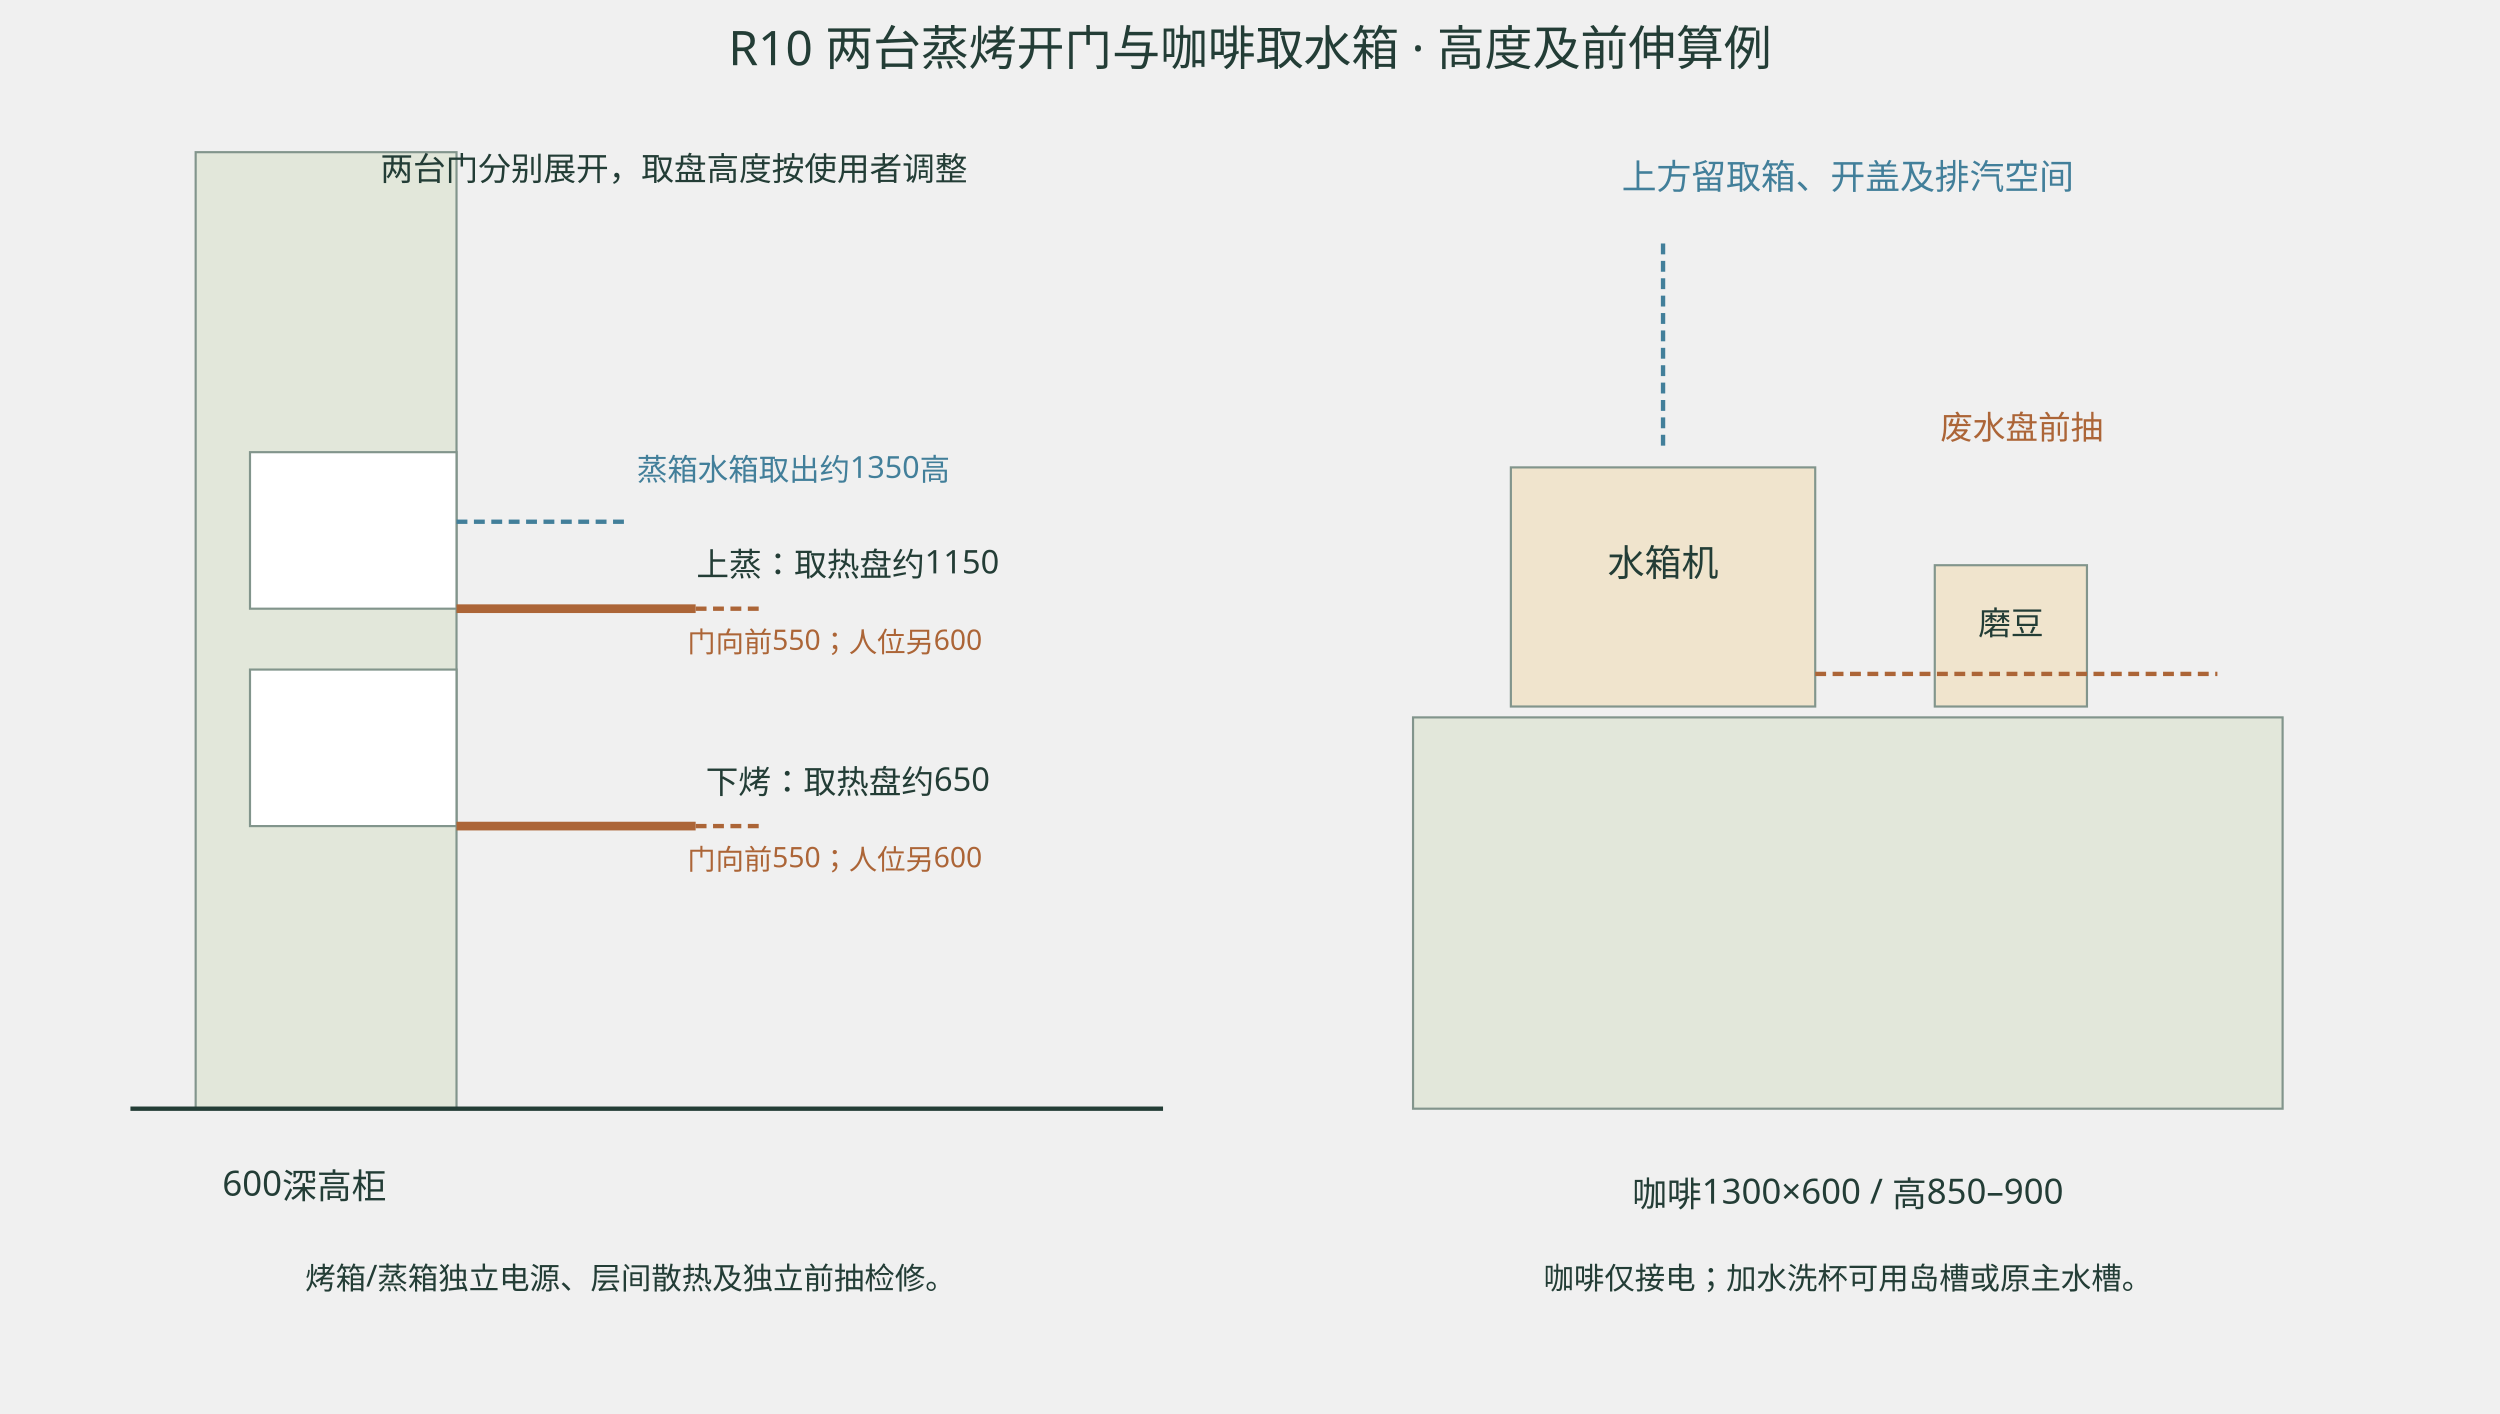
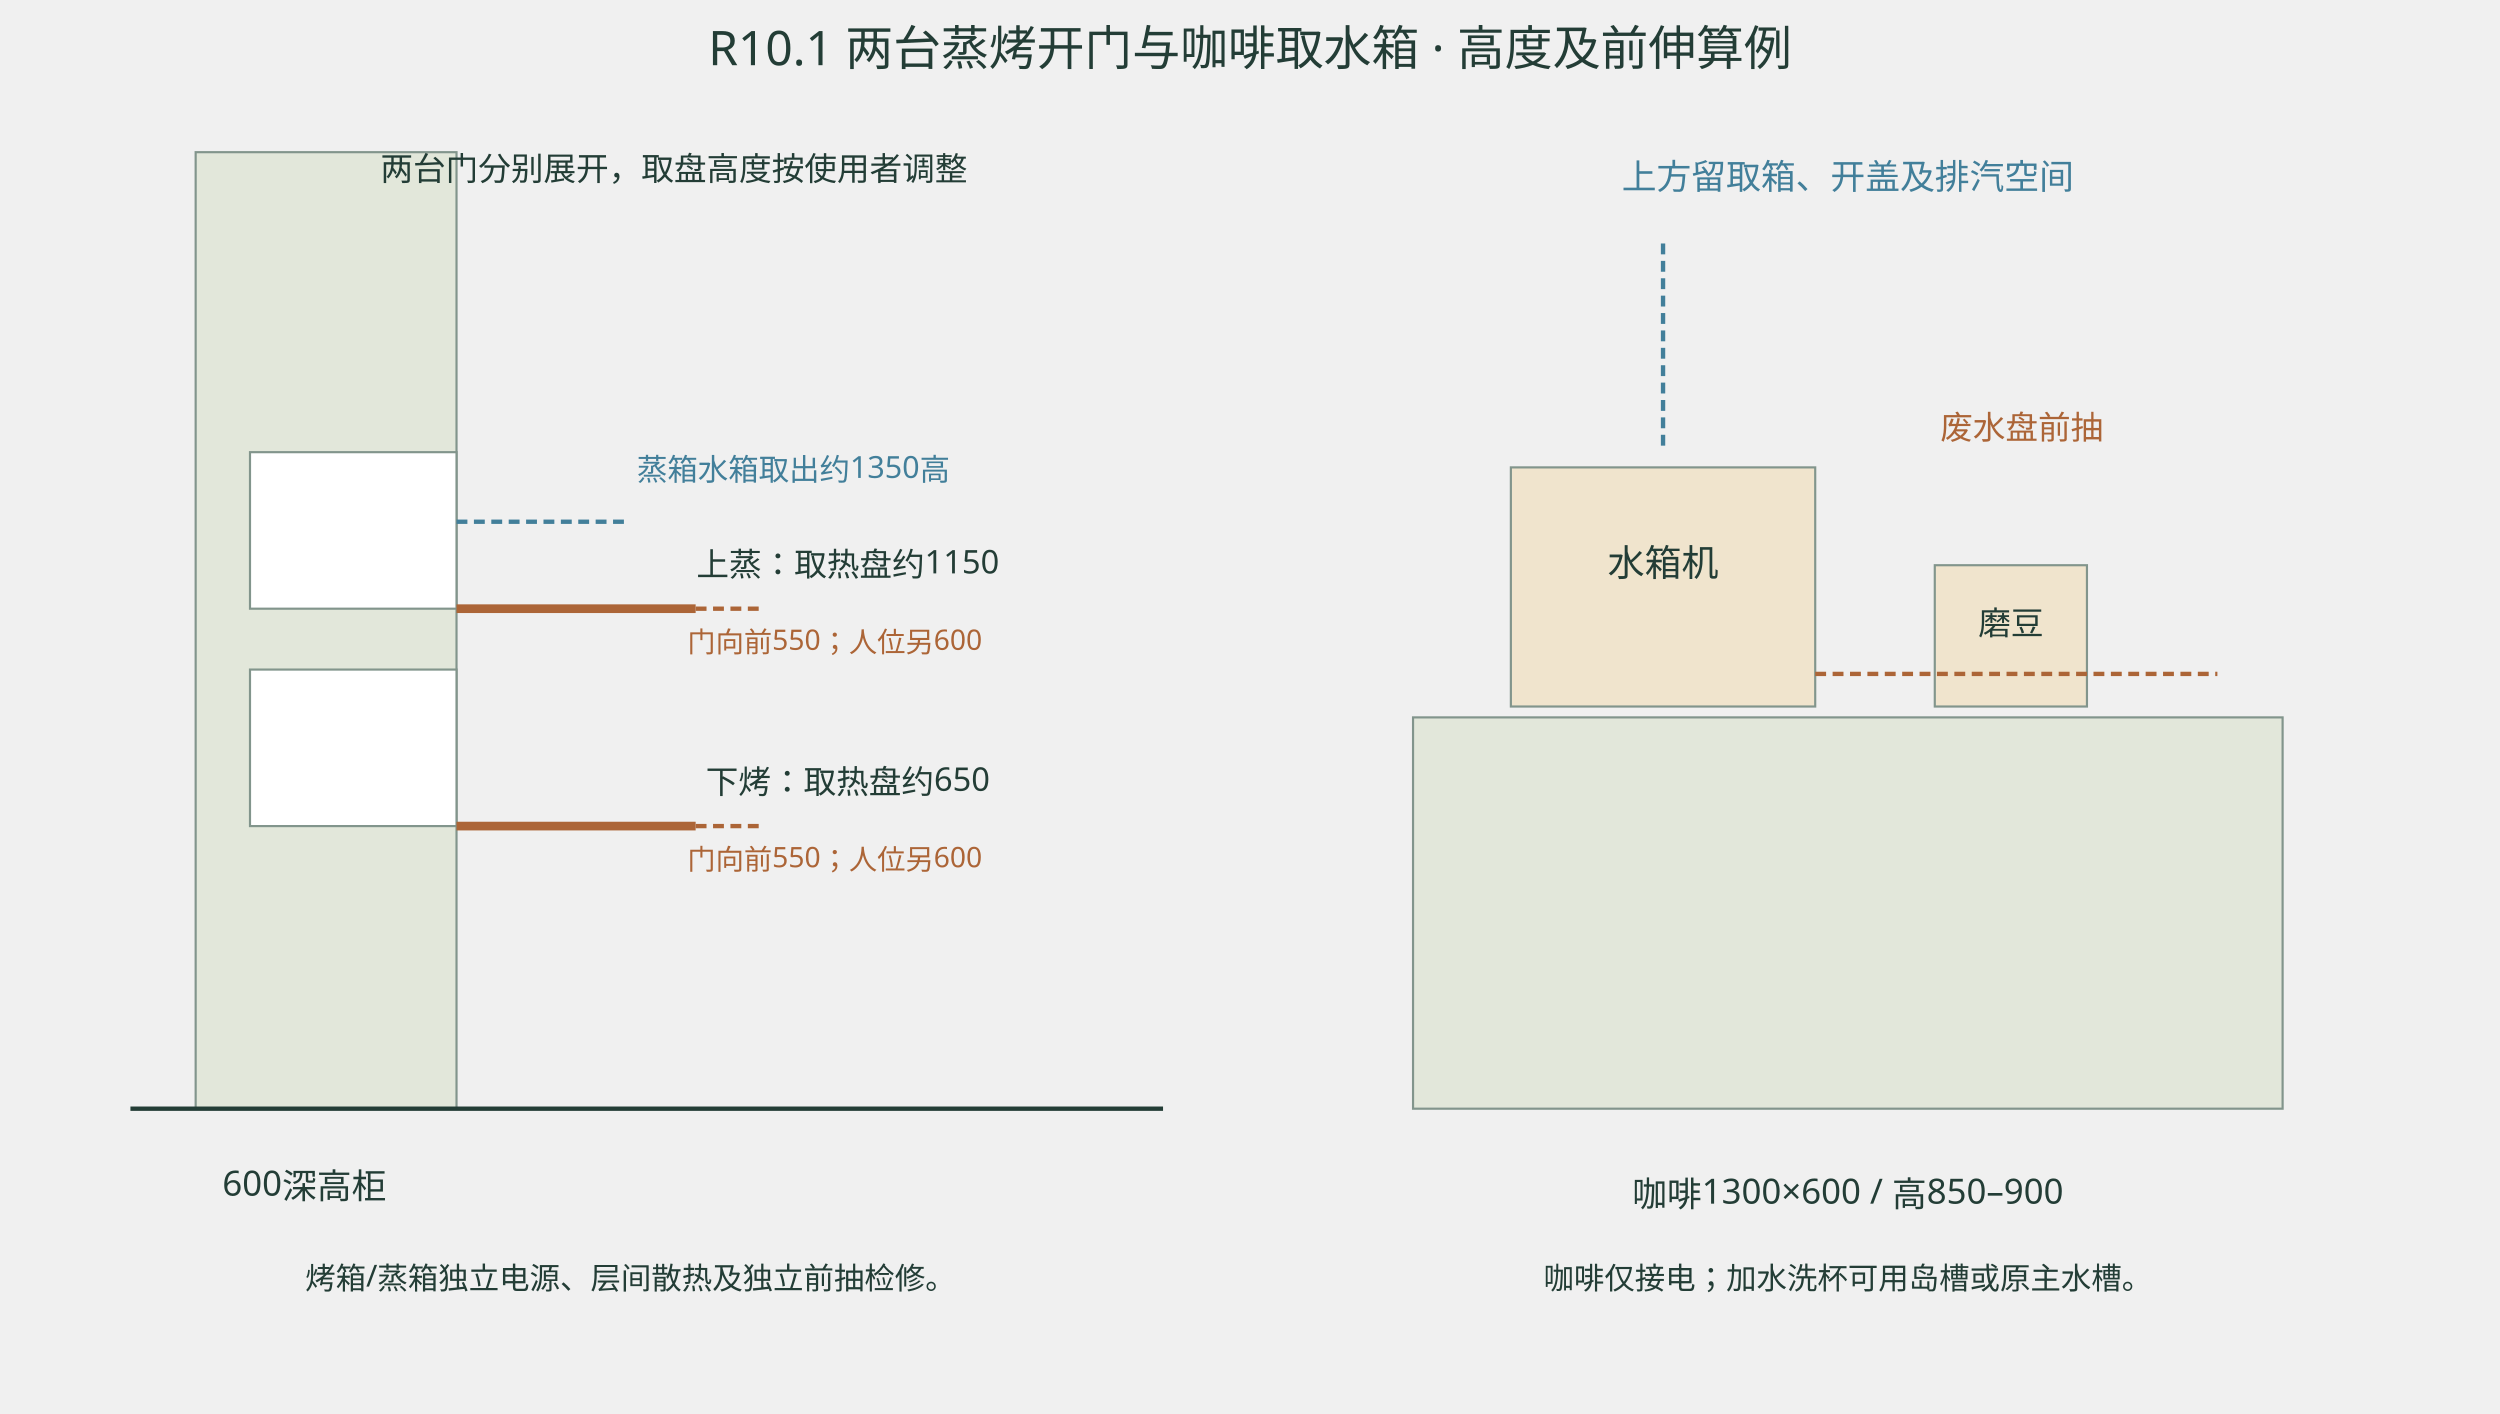
- <svg xmlns="http://www.w3.org/2000/svg" viewBox="0 0 1150 650" role="img" aria-label="R10 两台蒸烤开门与咖啡取水箱 · 高度及前伸算例">
+ <svg xmlns="http://www.w3.org/2000/svg" viewBox="0 0 1150 650" role="img" aria-label="R10.1 两台蒸烤开门与咖啡取水箱 · 高度及前伸算例">
  <g font-family="Microsoft YaHei, sans-serif">
-     <text x="575.0" y="30" font-size="22" fill="#233d36" text-anchor="middle">R10 两台蒸烤开门与咖啡取水箱 · 高度及前伸算例</text>
+     <text x="575.0" y="30" font-size="22" fill="#233d36" text-anchor="middle">R10.1 两台蒸烤开门与咖啡取水箱 · 高度及前伸算例</text>
    <rect x="90" y="70" width="120" height="440" rx="0" fill="#e2e7da" stroke="#82958c" />
    <line x1="60" y1="510" x2="535" y2="510" stroke="#233d36" stroke-width="2" stroke-dasharray="" />
    <text x="140" y="550" font-size="16" fill="#233d36" text-anchor="middle">600深高柜</text>
    <rect x="115" y="308.0" width="95" height="72" rx="0" fill="#fff" stroke="#82958c" />
    <line x1="210" y1="380.0" x2="320" y2="380.0" stroke="#ac6537" stroke-width="4" stroke-dasharray="" />
    <line x1="320" y1="380.0" x2="350" y2="380.0" stroke="#ac6537" stroke-width="2" stroke-dasharray="5 3" />
    <text x="390" y="365.0" font-size="15" fill="#233d36" text-anchor="middle">下烤：取热盘约650</text>
    <text x="384" y="400.0" font-size="13" fill="#ac6537" text-anchor="middle">门向前550；人位另600</text>
    <rect x="115" y="208.0" width="95" height="72" rx="0" fill="#fff" stroke="#82958c" />
    <line x1="210" y1="280.0" x2="320" y2="280.0" stroke="#ac6537" stroke-width="4" stroke-dasharray="" />
    <line x1="320" y1="280.0" x2="350" y2="280.0" stroke="#ac6537" stroke-width="2" stroke-dasharray="5 3" />
    <text x="390" y="265.0" font-size="15" fill="#233d36" text-anchor="middle">上蒸：取热盘约1150</text>
    <text x="384" y="300.0" font-size="13" fill="#ac6537" text-anchor="middle">门向前550；人位另600</text>
    <line x1="210" y1="240" x2="290" y2="240" stroke="#427f9a" stroke-width="2" stroke-dasharray="5 3" />
    <text x="365" y="221" font-size="14" fill="#427f9a" text-anchor="middle">蒸箱水箱取出约1350高</text>
    <text x="310" y="83" font-size="15" fill="#233d36" text-anchor="middle">两台门分别展开，取盘高度按使用者调整</text>
    <text x="290" y="593" font-size="14" fill="#233d36" text-anchor="middle">烤箱/蒸箱独立电源、层间散热及独立前抽检修。</text>
    <rect x="650" y="330" width="400" height="180" rx="0" fill="#e2e7da" stroke="#82958c" />
    <text x="850" y="555" font-size="16" fill="#233d36" text-anchor="middle">咖啡1300×600 / 高850–900</text>
    <rect x="695" y="215" width="140" height="110" rx="0" fill="#f0e4cd" stroke="#82958c" />
    <text x="765" y="265" font-size="17" fill="#233d36" text-anchor="middle">水箱机</text>
    <rect x="890" y="260" width="70" height="65" rx="0" fill="#f0e4cd" stroke="#82958c" />
    <text x="925" y="292" font-size="15" fill="#233d36" text-anchor="middle">磨豆</text>
    <line x1="765" y1="205" x2="765" y2="110" stroke="#427f9a" stroke-width="2" stroke-dasharray="5 3" />
    <text x="850" y="87" font-size="16" fill="#427f9a" text-anchor="middle">上方留取箱、开盖及排汽空间</text>
    <line x1="835" y1="310" x2="1020" y2="310" stroke="#ac6537" stroke-width="2" stroke-dasharray="5 3" />
    <text x="930" y="202" font-size="15" fill="#ac6537" text-anchor="middle">废水盘前抽</text>
    <text x="850" y="593" font-size="14" fill="#233d36" text-anchor="middle">咖啡仅接电；加水洗杯可用岛槽或原主水槽。</text>
  </g>
</svg>
